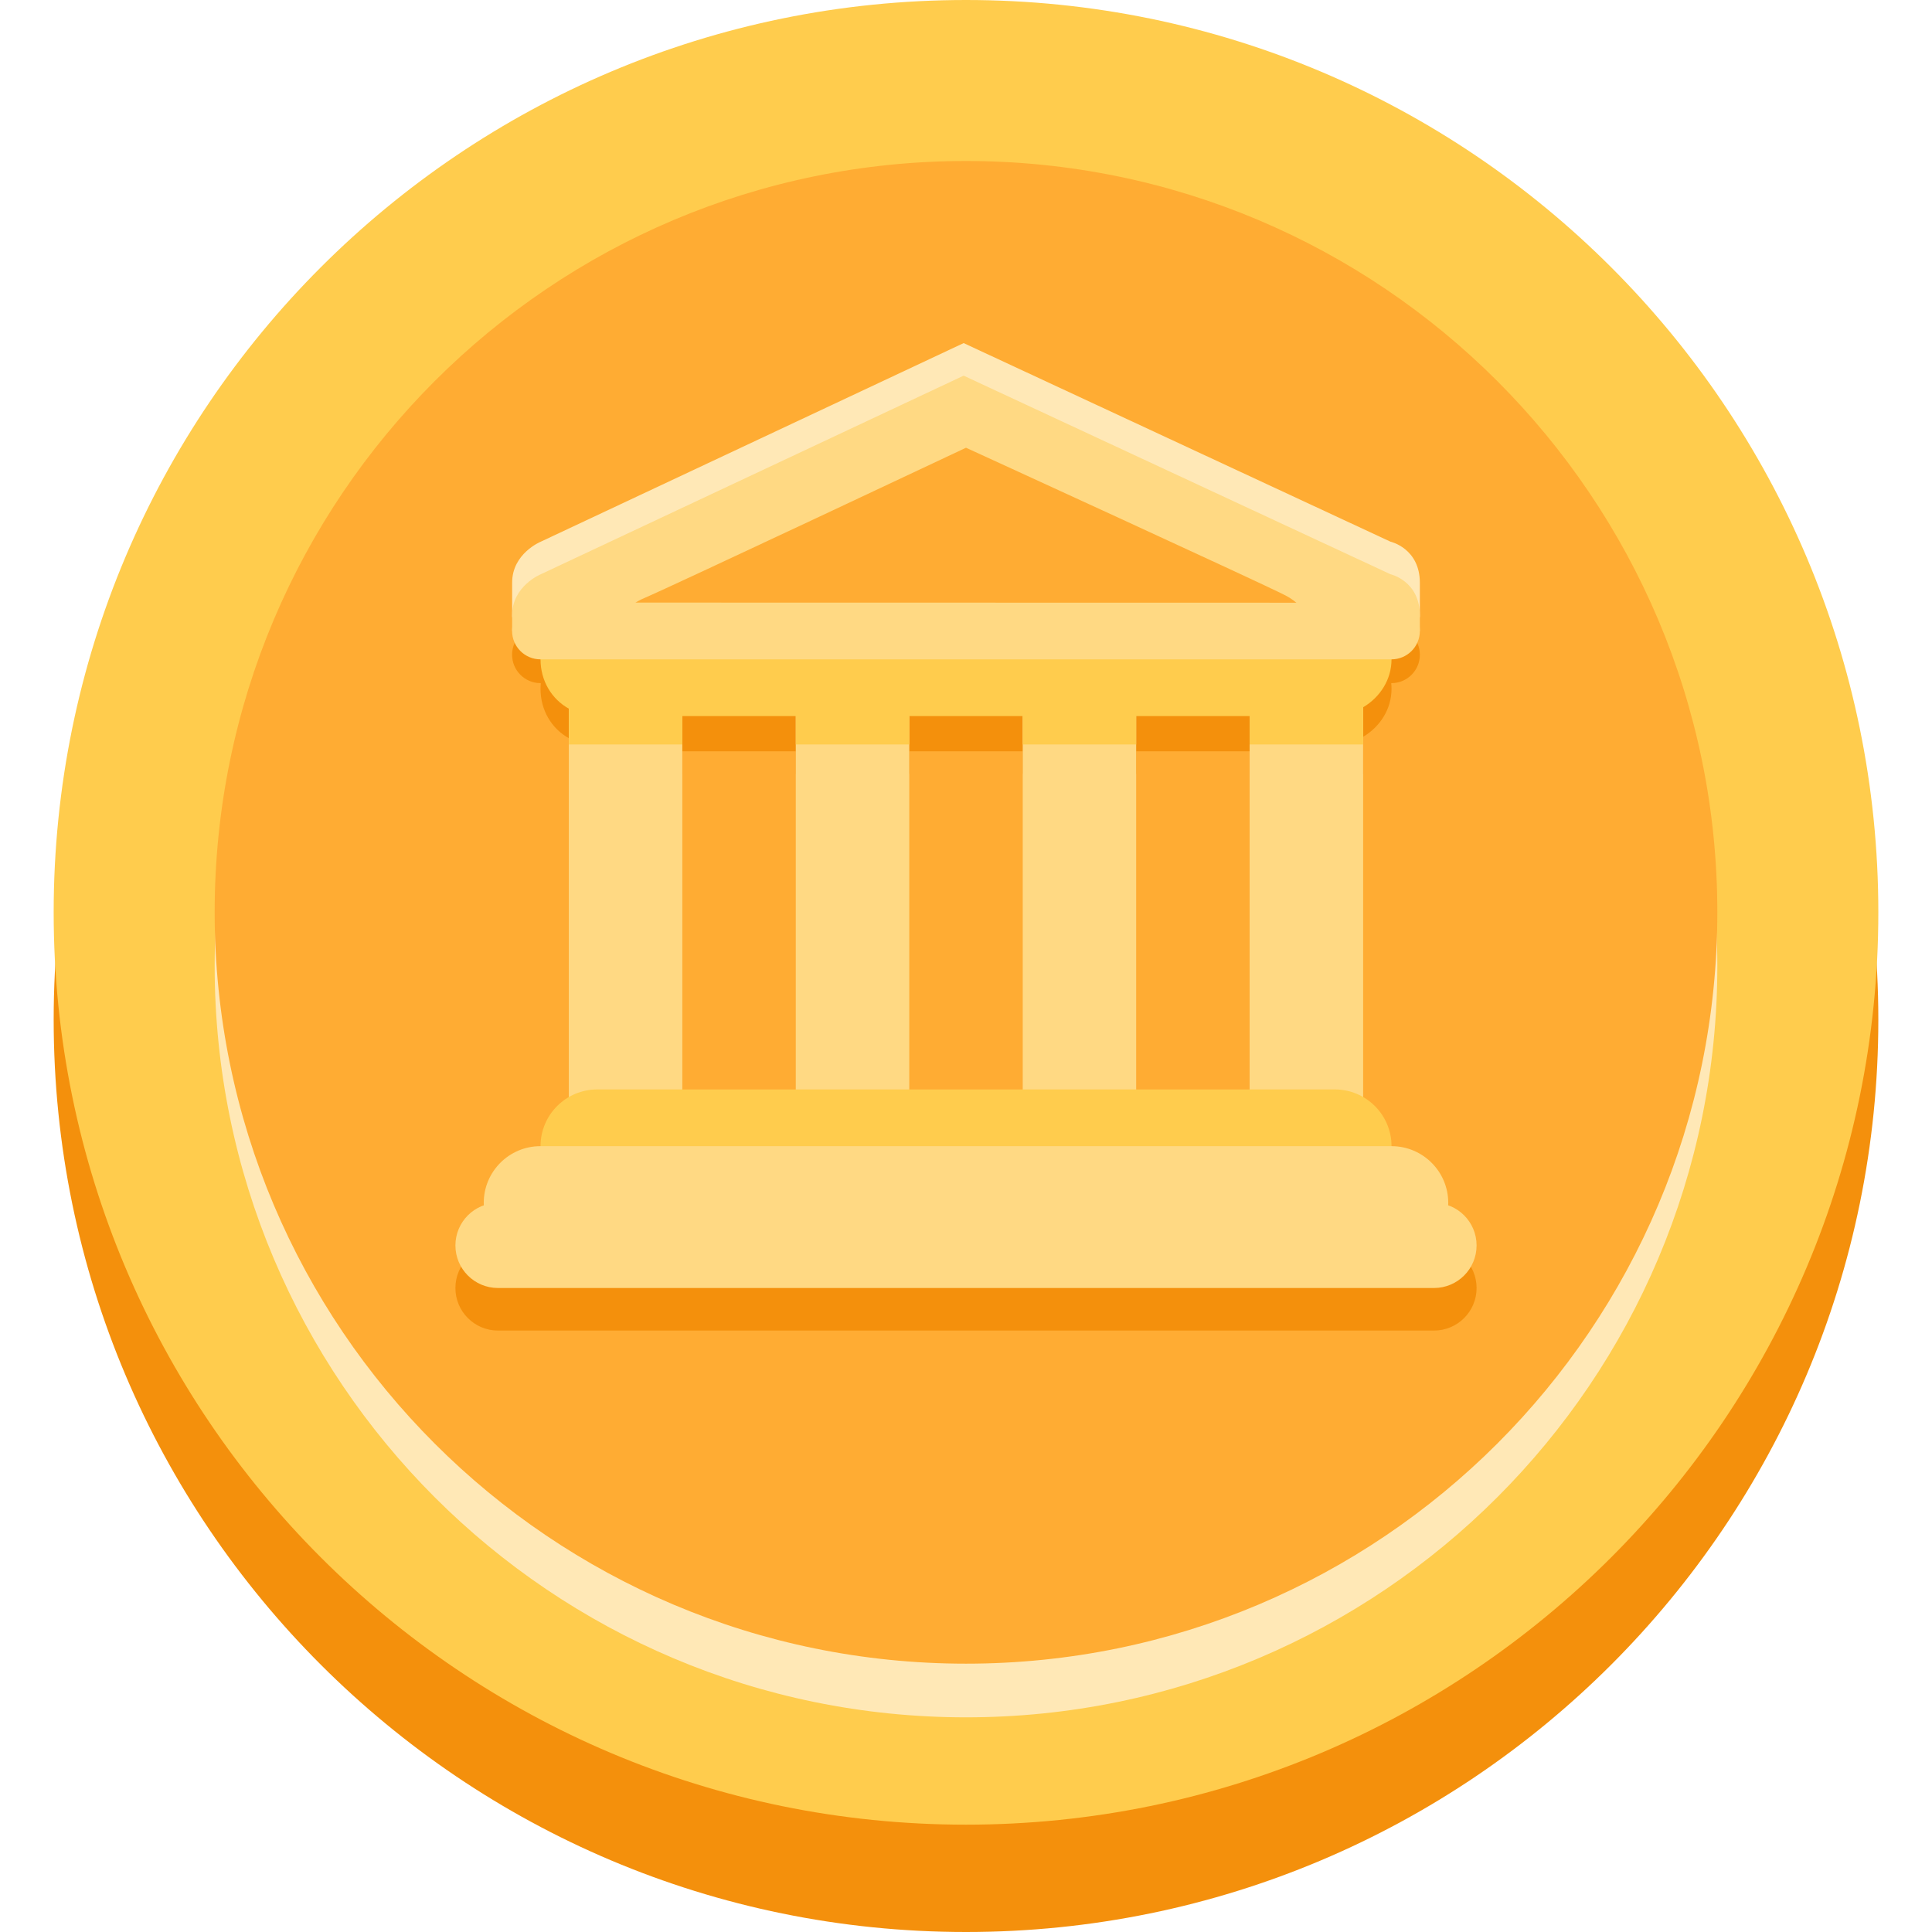
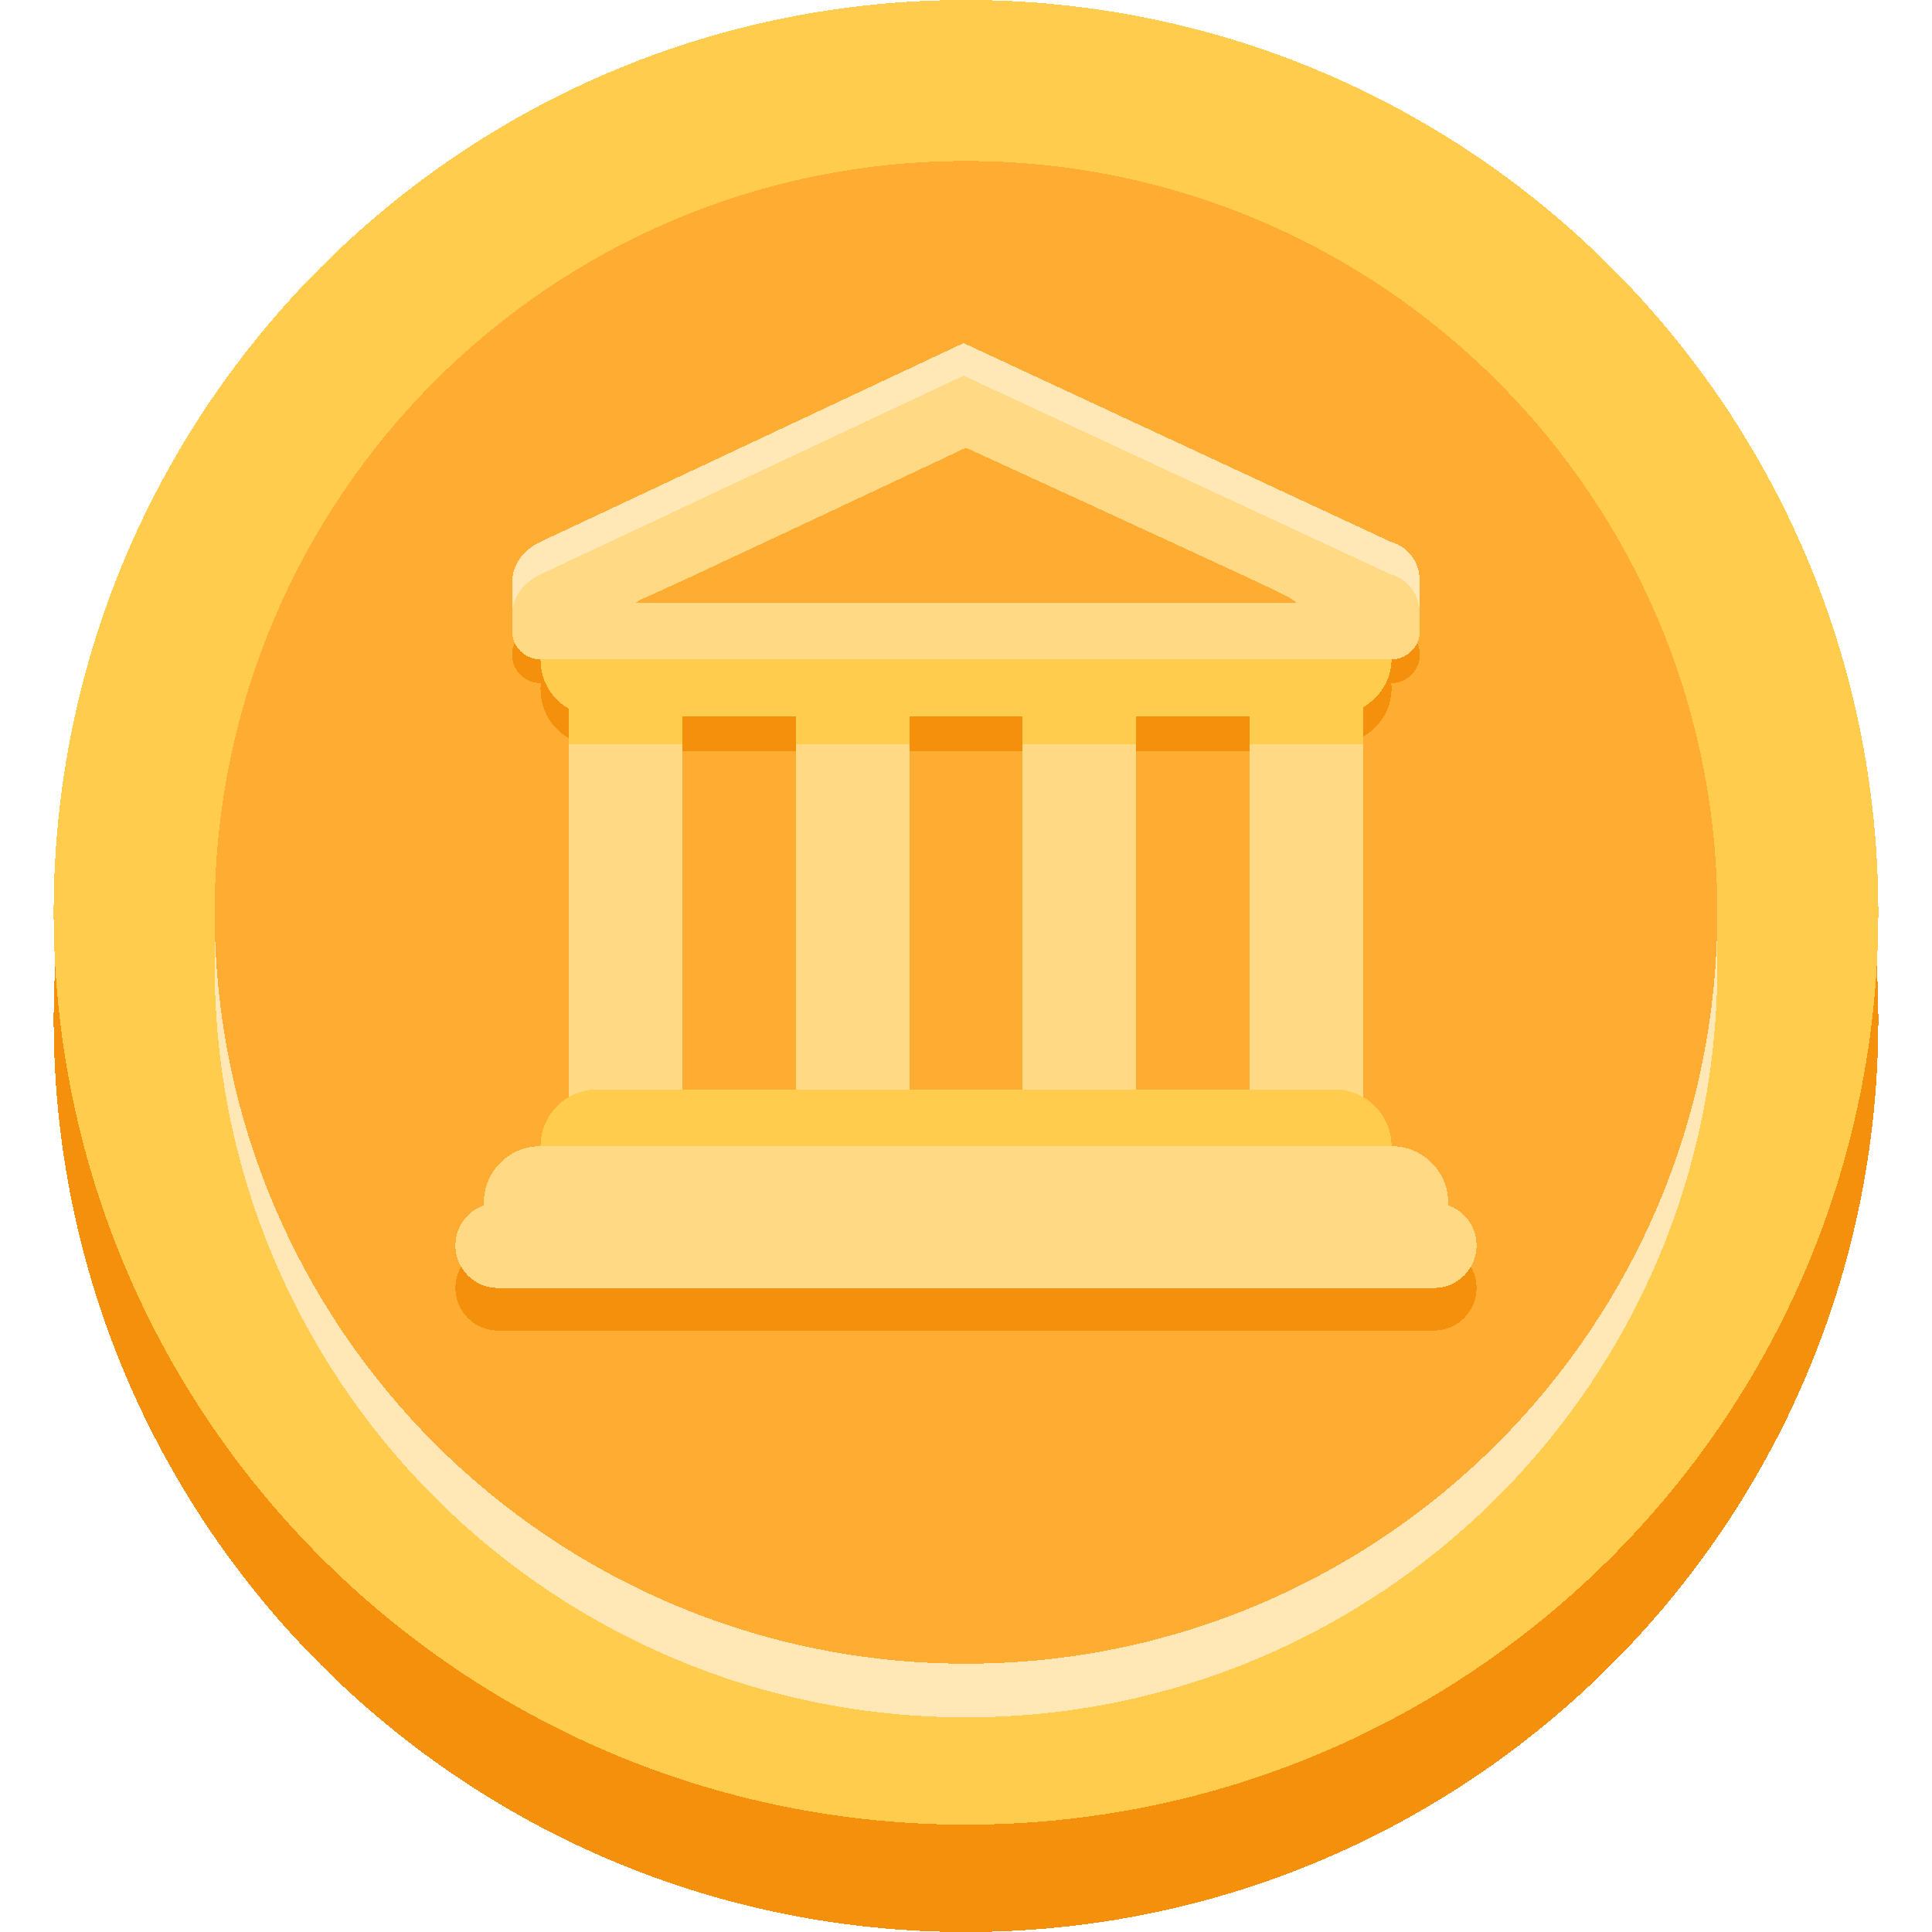
- <svg xmlns="http://www.w3.org/2000/svg" viewBox="0 0 36 36">
-   <circle fill="#F4900C" cx="18" cy="19" r="17" />
-   <circle fill="#FFCC4D" cx="18" cy="17" r="17" />
-   <circle fill="#FFE8B6" cx="18" cy="18" r="14" />
-   <circle fill="#FFAC33" cx="18" cy="17" r="14" />
-   <path fill="#FFE8B6" d="M9.543 10.856c0-.545.535-.763.535-.763l7.878-3.7 7.953 3.7s.548.122.548.767v.641H9.543v-.645z" />
-   <path fill="#F4900C" d="M25.929 12.836c0-.584-.505-1.057-1.127-1.057H11.129c-.623 0-1.057.473-1.057 1.057 0 .397.204.739.529.92v.666h2.114v-.529h2.114v.529h2.114v-.529h2.114v.529h2.114v-.529h2.114v.529H25.4v-.693c.317-.188.529-.517.529-.893zM27.514 24c0 .438-.355.793-.793.793H9.279c-.438 0-.793-.355-.793-.793 0-.438.355-.793.793-.793h17.443c.437 0 .792.355.792.793z" />
-   <path fill="#F4900C" d="M26.457 12.2c0 .292-.236.529-.529.529H10.071c-.292 0-.529-.237-.529-.529 0-.292.237-.529.529-.529l15.857.003c.293.001.529.234.529.526zm-14.271.614h11.629V14H12.186z" />
-   <path fill="#FFD983" d="M12.714 20.829c0 .584-.316 1.057-.705 1.057h-.705c-.389 0-.705-.473-.705-1.057v-8.014c0-.584.316-1.057.705-1.057h.705c.389 0 .705.473.705 1.057v8.014zm12.686 0c0 .584-.315 1.057-.705 1.057h-.705c-.389 0-.705-.473-.705-1.057v-8.014c0-.584.315-1.057.705-1.057h.705c.389 0 .705.473.705 1.057v8.014zm-8.457 0c0 .584-.316 1.057-.705 1.057h-.705c-.389 0-.705-.473-.705-1.057v-8.014c0-.584.316-1.057.705-1.057h.705c.389 0 .705.473.705 1.057v8.014zm4.228 0c0 .584-.316 1.057-.705 1.057h-.704c-.389 0-.705-.473-.705-1.057v-8.014c0-.584.316-1.057.705-1.057h.704c.389 0 .705.473.705 1.057v8.014z" />
-   <path fill="#FFCC4D" d="M25.929 21.357c0 .584-.473 1.057-1.057 1.057H11.129c-.584 0-1.057-.473-1.057-1.057s.473-1.057 1.057-1.057h13.743c.583 0 1.057.473 1.057 1.057z" />
-   <path fill="#FFD983" d="M26.986 22.414c0 .584-.473 1.057-1.057 1.057H10.071c-.584 0-1.057-.473-1.057-1.057s.473-1.057 1.057-1.057h15.857c.584 0 1.058.473 1.058 1.057z" />
-   <path fill="#FFD983" d="M27.514 23.207c0 .438-.355.793-.793.793H9.279c-.438 0-.793-.355-.793-.793 0-.438.355-.793.793-.793h17.443c.437 0 .792.355.792.793z" />
-   <path fill="#FFCC4D" d="M25.929 12.286c0-.584-.505-1.057-1.127-1.057H11.129c-.623 0-1.057.473-1.057 1.057 0 .397.204.739.529.92v.666h2.114v-.529h2.114v.529h2.114v-.529h2.114v.529h2.114v-.529h2.114v.529H25.4v-.693c.317-.188.529-.517.529-.893z" />
-   <path fill="#FFD983" d="M9.543 11.463c0-.545.535-.763.535-.763L17.956 7l7.953 3.7s.548.122.548.767v.291H9.543v-.295z" />
-   <path fill="#FFAC33" d="M18 8.343s-5.455 2.571-5.999 2.803c-.545.231-.363.611.001.611h11.97c.562 0 .429-.429-.017-.661C23.509 10.865 18 8.343 18 8.343z" />
-   <path fill="#FFD983" d="M26.457 11.757c0 .292-.236.529-.529.529H10.071c-.292 0-.529-.237-.529-.529 0-.292.237-.529.529-.529l15.857.003c.293.001.529.234.529.526z" />
+ <svg xmlns="http://www.w3.org/2000/svg" viewBox="0 0 36 36" version="1.1" id="svg32" shape-rendering="crispEdges">
+   <defs id="defs36" />
+   <circle fill="#F4900C" cx="18" cy="19" r="17" id="circle2" />
+   <circle fill="#FFCC4D" cx="18" cy="17" r="17" id="circle4" />
+   <circle fill="#FFE8B6" cx="18" cy="18" r="14" id="circle6" />
+   <circle fill="#FFAC33" cx="18" cy="17" r="14" id="circle8" />
+   <path fill="#FFE8B6" d="M9.543 10.856c0-.545.535-.763.535-.763l7.878-3.7 7.953 3.7s.548.122.548.767v.641H9.543v-.645z" id="path10" />
+   <path fill="#F4900C" d="M25.929 12.836c0-.584-.505-1.057-1.127-1.057H11.129c-.623 0-1.057.473-1.057 1.057 0 .397.204.739.529.92v.666h2.114v-.529h2.114v.529h2.114v-.529h2.114v.529h2.114v-.529h2.114v.529H25.4v-.693c.317-.188.529-.517.529-.893zM27.514 24c0 .438-.355.793-.793.793H9.279c-.438 0-.793-.355-.793-.793 0-.438.355-.793.793-.793h17.443c.437 0 .792.355.792.793z" id="path12" />
+   <path fill="#F4900C" d="M26.457 12.2c0 .292-.236.529-.529.529H10.071c-.292 0-.529-.237-.529-.529 0-.292.237-.529.529-.529l15.857.003c.293.001.529.234.529.526zm-14.271.614h11.629V14H12.186z" id="path14" />
+   <path fill="#FFD983" d="M12.714 20.829c0 .584-.316 1.057-.705 1.057h-.705c-.389 0-.705-.473-.705-1.057v-8.014c0-.584.316-1.057.705-1.057h.705c.389 0 .705.473.705 1.057v8.014zm12.686 0c0 .584-.315 1.057-.705 1.057h-.705c-.389 0-.705-.473-.705-1.057v-8.014c0-.584.315-1.057.705-1.057h.705c.389 0 .705.473.705 1.057v8.014zm-8.457 0c0 .584-.316 1.057-.705 1.057h-.705c-.389 0-.705-.473-.705-1.057v-8.014c0-.584.316-1.057.705-1.057h.705c.389 0 .705.473.705 1.057v8.014zm4.228 0c0 .584-.316 1.057-.705 1.057h-.704c-.389 0-.705-.473-.705-1.057v-8.014c0-.584.316-1.057.705-1.057h.704c.389 0 .705.473.705 1.057v8.014z" id="path16" />
+   <path fill="#FFCC4D" d="M25.929 21.357c0 .584-.473 1.057-1.057 1.057H11.129c-.584 0-1.057-.473-1.057-1.057s.473-1.057 1.057-1.057h13.743c.583 0 1.057.473 1.057 1.057z" id="path18" />
+   <path fill="#FFD983" d="M26.986 22.414c0 .584-.473 1.057-1.057 1.057H10.071c-.584 0-1.057-.473-1.057-1.057s.473-1.057 1.057-1.057h15.857c.584 0 1.058.473 1.058 1.057z" id="path20" />
+   <path fill="#FFD983" d="M27.514 23.207c0 .438-.355.793-.793.793H9.279c-.438 0-.793-.355-.793-.793 0-.438.355-.793.793-.793h17.443c.437 0 .792.355.792.793z" id="path22" />
+   <path fill="#FFCC4D" d="M25.929 12.286c0-.584-.505-1.057-1.127-1.057H11.129c-.623 0-1.057.473-1.057 1.057 0 .397.204.739.529.92v.666h2.114v-.529h2.114v.529h2.114v-.529h2.114v.529h2.114v-.529h2.114v.529H25.4v-.693c.317-.188.529-.517.529-.893z" id="path24" />
+   <path fill="#FFD983" d="M9.543 11.463c0-.545.535-.763.535-.763L17.956 7l7.953 3.7s.548.122.548.767v.291H9.543v-.295z" id="path26" />
+   <path fill="#FFAC33" d="M18 8.343s-5.455 2.571-5.999 2.803c-.545.231-.363.611.001.611h11.97c.562 0 .429-.429-.017-.661C23.509 10.865 18 8.343 18 8.343z" id="path28" />
+   <path fill="#FFD983" d="M26.457 11.757c0 .292-.236.529-.529.529H10.071c-.292 0-.529-.237-.529-.529 0-.292.237-.529.529-.529l15.857.003c.293.001.529.234.529.526z" id="path30" />
</svg>
